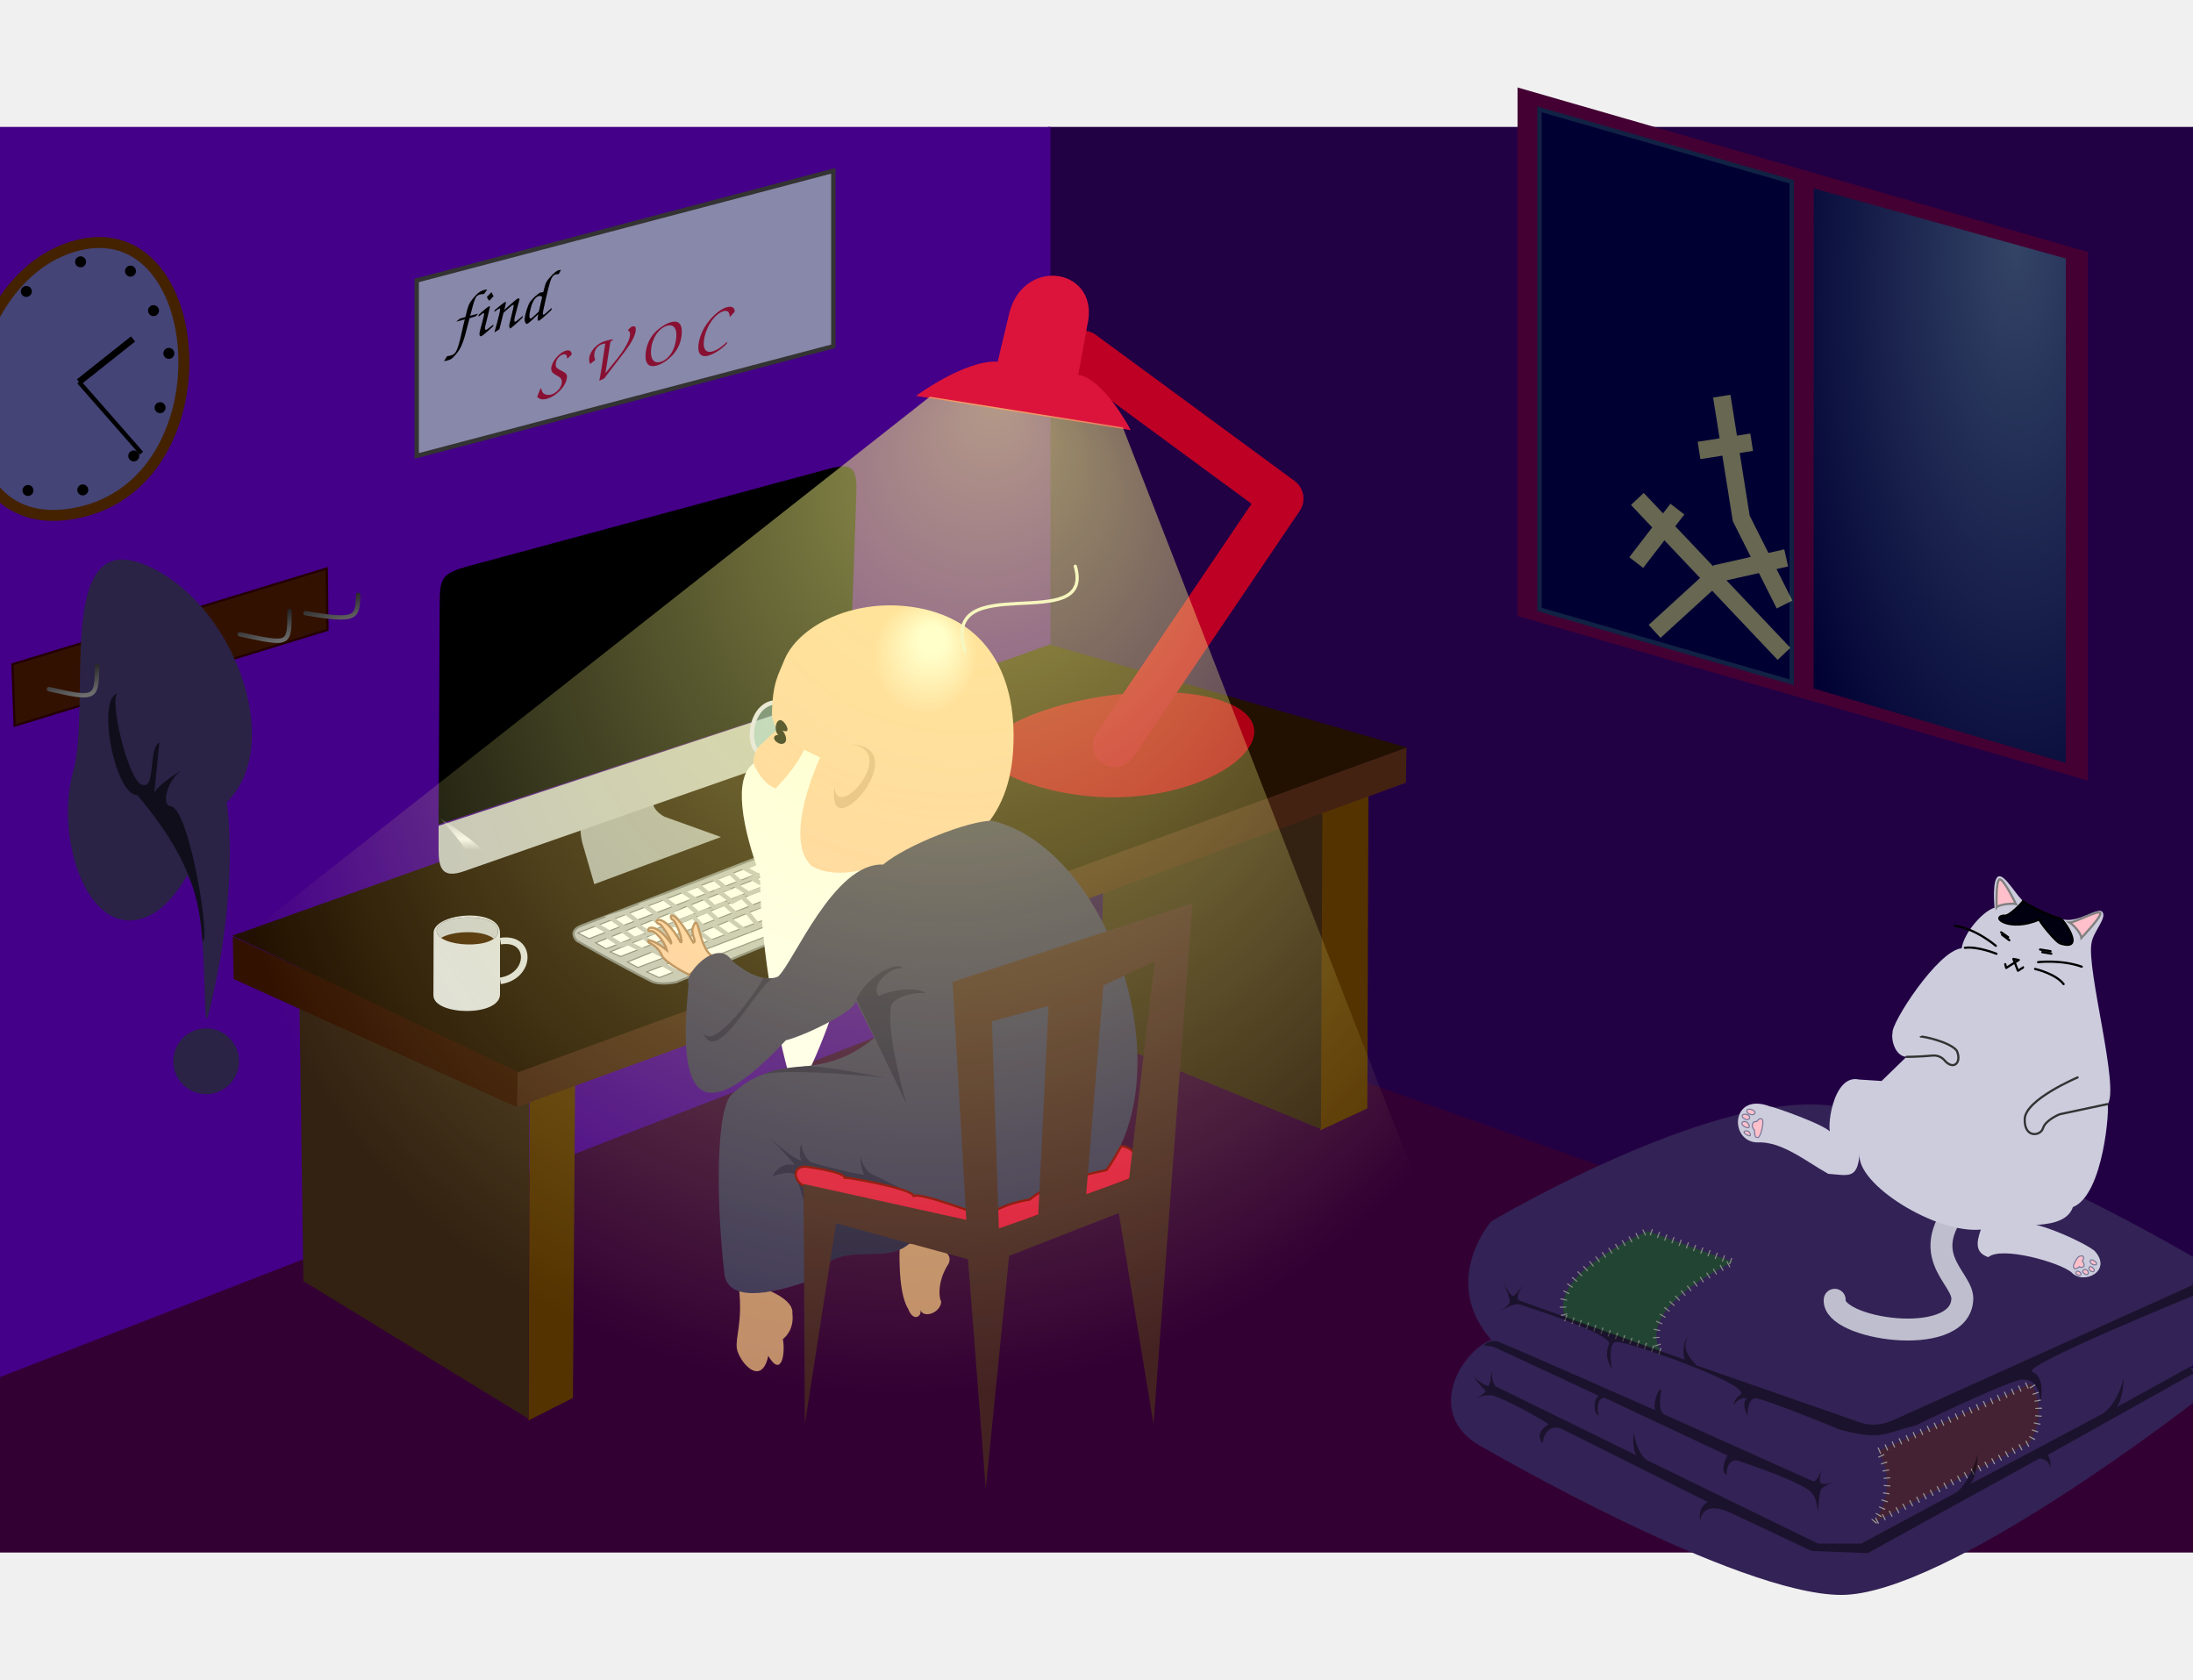
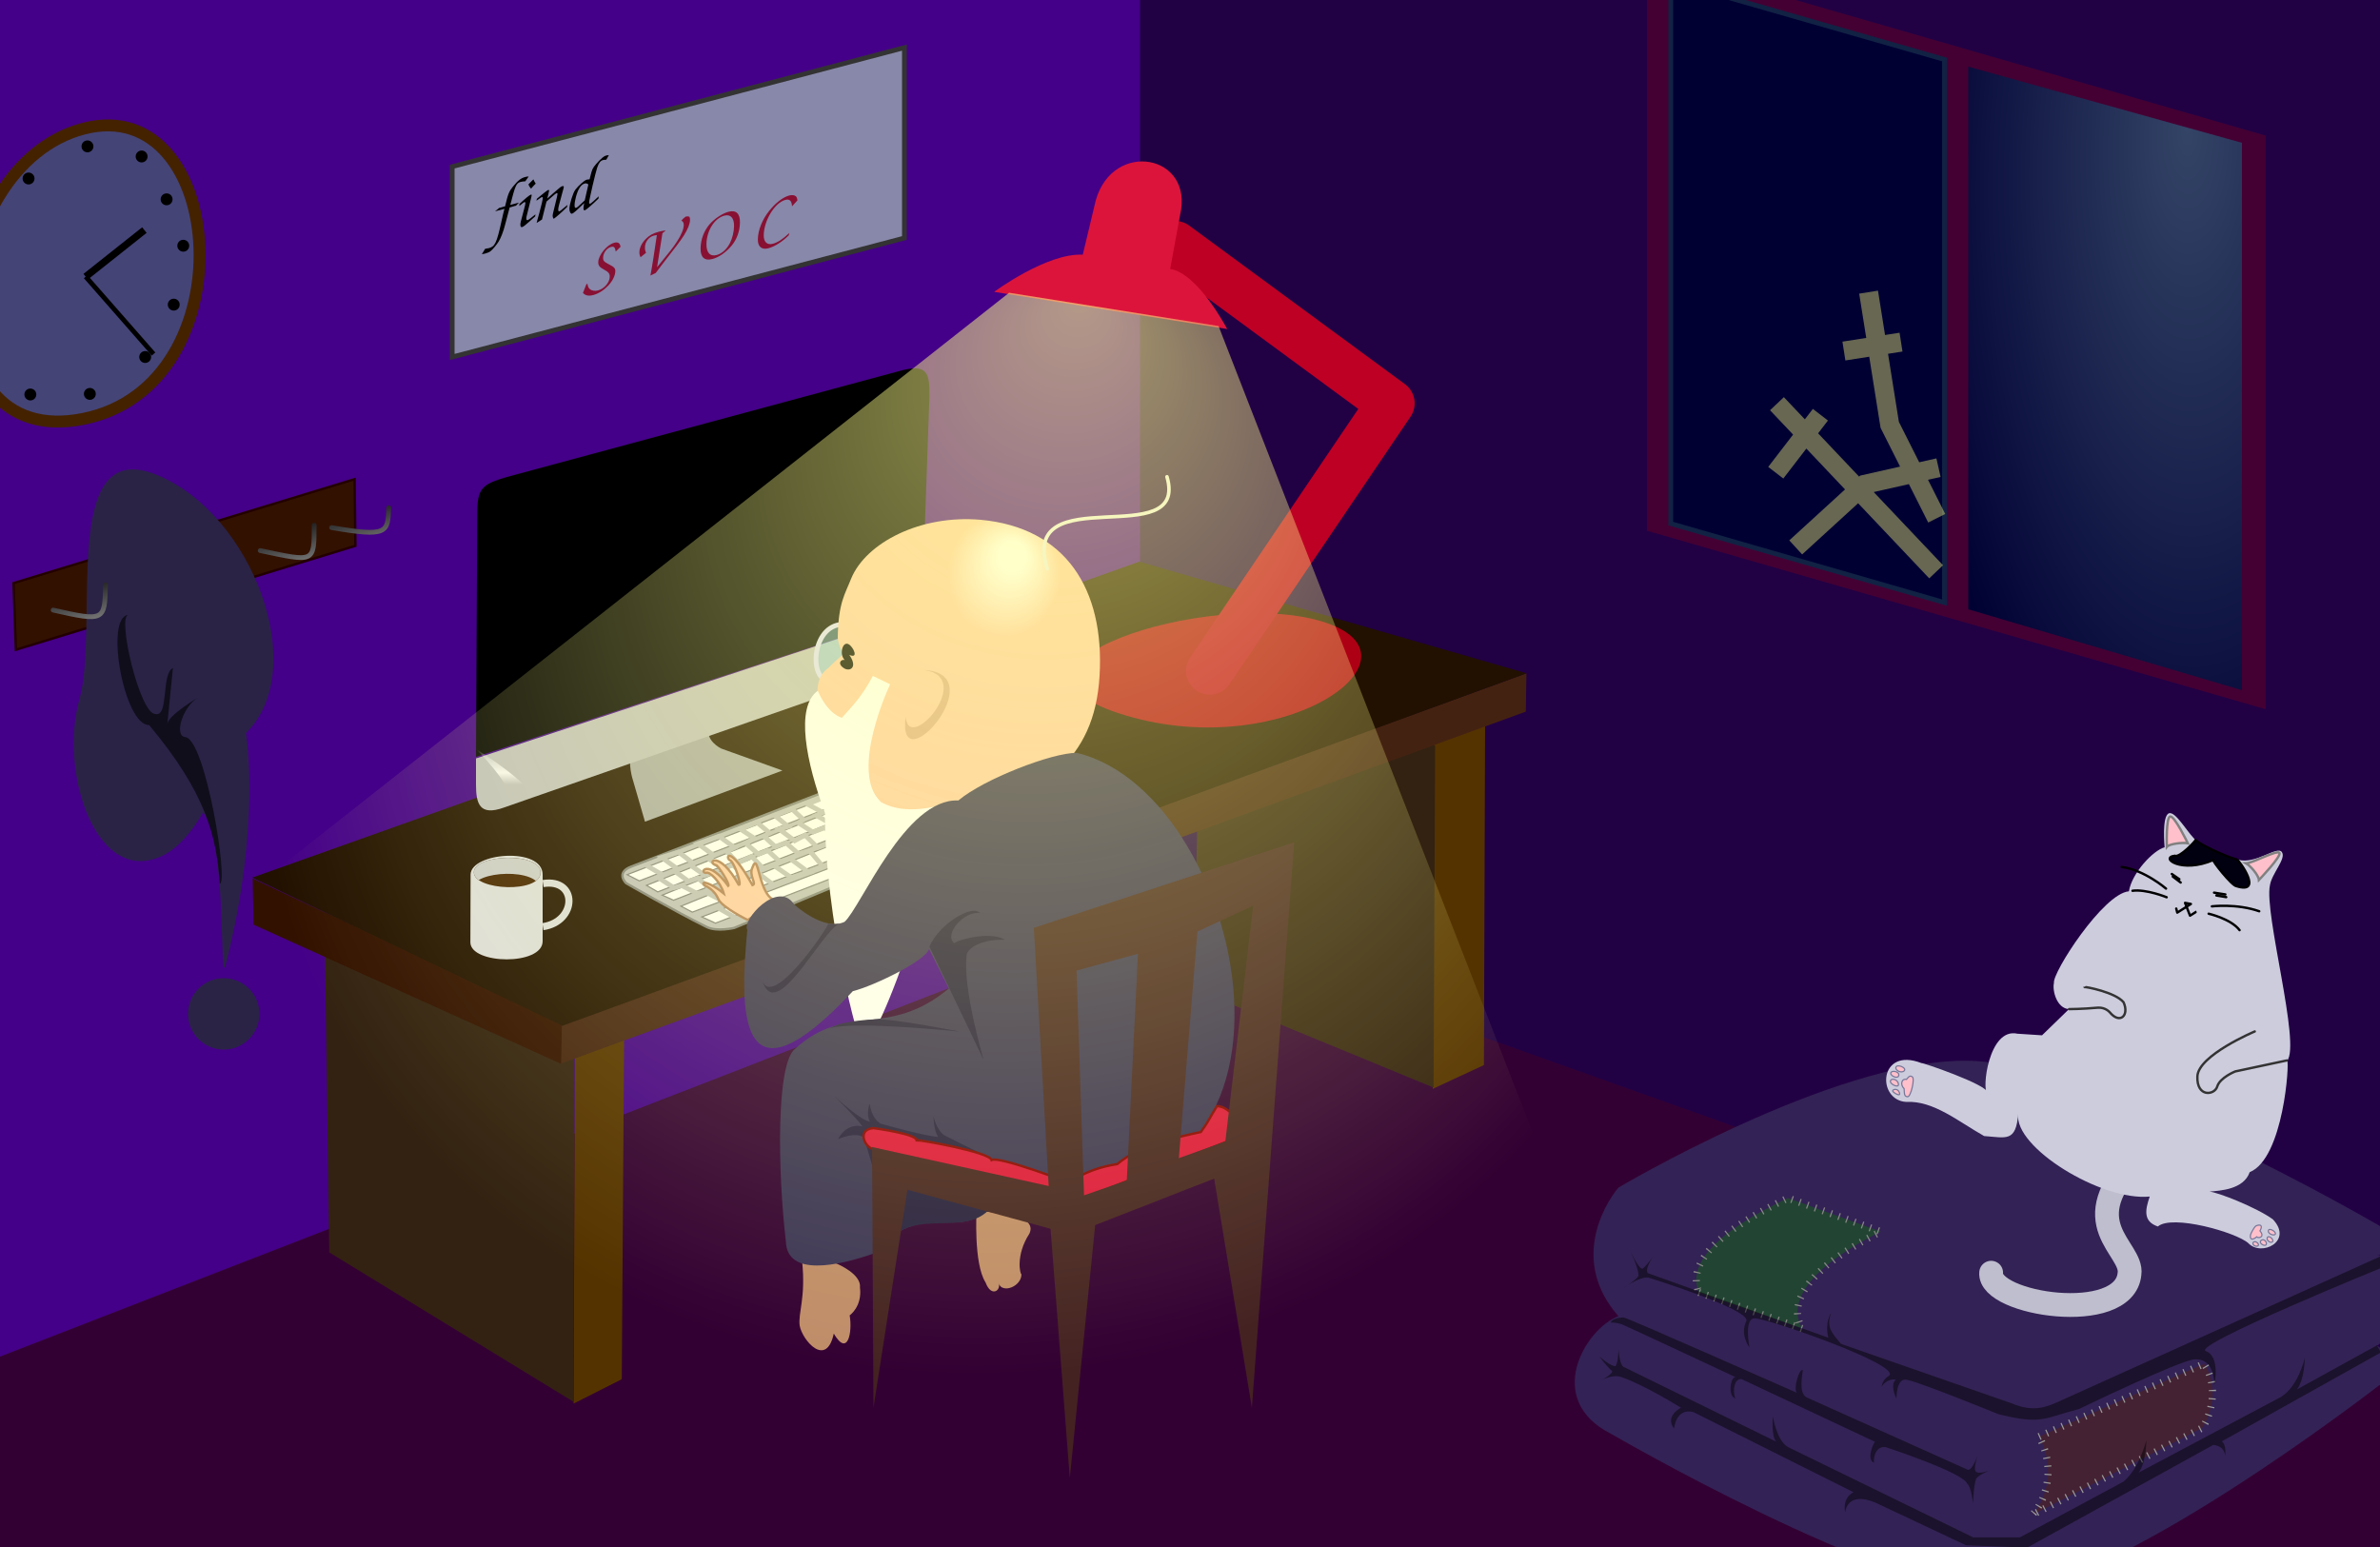
- <svg xmlns="http://www.w3.org/2000/svg">
+ <svg xmlns="http://www.w3.org/2000/svg" width="1000" height="650">
  <svg id="wall_floor_hanger_hat_window_blanket" viewBox="0 100 1000 650">
    <style>.slogan{font-size:30px;font-weight:600;font-family:cursive;transform:skew(-1deg,-15deg)}</style>
    <defs>
      <radialGradient id="sky_gradient" cx="1" cy="1" r="7" fx=".8" fy=".1">
        <stop offset="0%" stop-color="#346" />
        <stop offset="15%" stop-color="#003" />
      </radialGradient>
      <linearGradient id="hanger_gradient" gradientTransform="rotate(50)">
        <stop offset="50%" />
        <stop offset="90%" stop-color="gray" />
      </linearGradient>
      <marker id="dot" viewBox="0 0 10 10" refX="5" refY="5" markerWidth="5" markerHeight="5">
        <circle cx="5" cy="5" r="5" />
      </marker>
    </defs>
    <path id="floor" fill="#303" d="M0 484h1000v266H0z" />
    <path id="wall_right" fill="#204" d="M478 100v384l522 186V100z" />
    <path id="wall_left" fill="#408" d="M0 100v570l479-186V100z" />
    <path id="frame" fill="#88a" stroke="#333" stroke-width="2" d="M190 170v80l190-50v-80z" />
    <text x="210" y="255" class="slogan">find</text>
    <text x="250" y="290" class="slogan font-red" fill="#813">S V O C</text>
    <path id="clock" fill="#447" stroke="#420" stroke-width="5" d="M35.33 154c-60 15.33-70 136-.33 122s60.33-137.33.33-122z" />
    <path id="clock_numbers" fill="none" marker-start="url(#dot)" marker-mid="url(#dot)" marker-end="url(#dot)" d="M36.75 161.5 77 203.25l-17.5-37.5 10.5 18-32.25 81.75L61 250l12-22-60.25 37.75L12 175" />
    <path id="clock_arrow2" fill="none" stroke="#000" stroke-width="2" d="m36 216.25 28.5 32.5" />
    <path id="clock_arrow1" fill="none" stroke="#000" stroke-width="3" d="m36 216.25 24.67-19.58" />
    <path id="hanger" fill="#310" stroke="#200" stroke-width="1" d="M5.67 345 149 301.33l.33 28L6.67 373l-1-28z" />
    <path id="hat" fill="#2a2346" d="M65.33 299.33c40.67 16 65.34 82 38 108.67 0 0 6.67 38-8.66 98-2.59 7.22.86-52.13-9.34-64.67-2.28 4-8.5 13.92-16.66 18-28 14-44-34.66-35.34-65.33 8.67-30.67-8.66-110.67 32-94.67z" />
    <circle id="hat_ball" fill="#2a2346" cx="94" cy="526" r="15" />
    <path id="hat_crease" fill="#00000099" d="M92.33 471.33c-1.33-19.66-5.66-38-29.66-66.66-10.64.15-18.85-45.74-8.67-46.34-5.01.27 4.8 42.02 11.33 41.67 5.67 1.33 2.34-17 7.34-19.33L70.33 404c.62-3.64 13-11 13-11-6.66 4-10.16 15.95-5.66 16.67 8.68.3 18.47 61.8 14.66 61.66z" />
    <path id="hanger_unit" fill="none" stroke="url(#hanger_gradient)" stroke-width="2" stroke-linecap="round" d="M139.33 321.67c23.55 4.08 23.67 2.08 24-8.34m-54 18c22.85 4.85 22.67 5.22 22.67-10.66M22.33 356.33c21.67 4.94 21.67 4.4 22-10.66" />
    <path id="window_frame" fill="#403" d="M692 82v241l260 75V157z" />
    <path id="window_left" fill="#003" stroke="#124" stroke-width="2" d="m702 92 115 33v228.17L702 320z" />
    <path id="window_crack_tape" fill="none" stroke="#dd77" stroke-width="8" d="m754.5 330 29-26.5 31-7m-1 43.75-66.88-70.63m67.13 48.13L794 278.5l-8.88-55.75m-39 75.87 18.76-24.37m9.87-26.75 24-3.75" />
    <path id="sky" fill="url(#sky_gradient)" d="m827 128 115 32v230l-115-34z" />
    <path id="blanket" fill="#325" d="M680 653c-14.17 5.5-31.5 35.17-3 49.5 0 0 115 66.83 162.67 66.83 47.66 0 159.83-87.16 159.83-87.16 2.93-1.05 4.33-16-1-16.67 7-2 9.06-40.62.33-38 6.62-1.86 6.55-8.33 1.35-12.23 0 0-118.51-69.6-174.51-69.6C769.67 545.67 680 599 680 599c-6.5 7.83-19.87 31.4 0 54z" />
    <path id="blanket_patch" fill="#243" stroke="#888" stroke-width="3" stroke-dasharray=".5 3" d="m713.75 643 43.5 15.25c-4.91-8-3-22.75 33-40.75l-39-14.12C713 621.5 710.48 634.73 713.75 643z" />
    <path id="blanket_patch2" fill="#423" stroke="#999" stroke-width="3" stroke-dasharray=".5 3" d="M856.75 703.62 926.12 673c6.38 9.62 2.79 21.91-.85 27l-71.45 36.55c4.73-4.73 10.8-18.17 2.93-32.93z" />
    <path id="blanket_crease" fill="#00000077" d="m1000.67 627.67-134.09 60.5c-6.33 2.91-11.75 5.5-21.25 1.5l-71.75-25c-4.5-5.13-6.12-7.38-4.25-13 0 0-2.75 4-1.12 10.4l-75.88-27.15c-1.5-1.88 2.75-7.75 2.75-7.75s-2.62 4-4.87 5.87c-1.56.69-5.81-8.56-5.81-8.56s4.25 8.31 4.06 11.56c-.81 1.75-7.13 5.63-7.13 5.63s8.19-5.94 11.69-4.75c0 0 41.69 13 40.81 18-3 5.87 1.25 11.25 1.25 11.25s-2.37-11.75 1.88-12.25 62.25 19.56 56.75 24.12c-2.88 1.63-3.13 4.63-3.13 4.63s2.13-3.63 6-3c-2.75 2.25.25 8 .25 8s-.12-8.13 3.75-8c3.88.12 39 14.5 39 14.5 18.48 4.59 19.05 1.68 33.94-2.14 0 0 42.9-20.73 48.56-20.86 8.89-.59 8.25 11 8.25 11s2.82-12.14-3.54-14.5c-6.37-2.37 75.54-35.67 75.54-35.67l-1.66-4.33zm-1.97 37.6-33.58 18.52c3.27-4.37 3.27-13.27 3.27-13.27s-2.54 11.81-10 16.43l-59.83 31.8c3.18-3.94 3.29-13.69 3.29-13.69s-3.09 12.34-9.76 17.55l-43.39 23.33h-19.67l-77.88-37.99c-4.74-2.84-6.24-12.84-6.24-12.84s-.81 8.1 1.37 10.62l-64.22-31.47c-1.73-1.39-2.03-7.4-2.03-7.4s0 5.53-1.25 7.12c-1.67.44-6.75-4-6.75-4s2.98 4.11 5.17 5.92c1.22 1-4.42 4.08-4.42 4.08s4.48-2.75 8.5-1.37c9.8 3.36 25 12.87 25 12.87-7.2 4.12-2.87 8.75-2.87 8.75s.62-8.75 8.07-6.93l67.3 33.68c-5 2.63-3.5 8.5-3.5 8.5s.5-9.37 13-4l37.75 17.79 25.67 1 78.28-43.18c5.18.64 4.93 4.77 4.93 4.77s.75-4.75-1.38-6.25l66.83-37.34-1.66-3zm-316.45-11.69c1.47.06 72.66 31.6 72.66 31.6-1.44-1.92 1.11-10.49 2.59-9.47-.14 1.56-1.88 9.5 1.46 11.38l67.37 30.24c2.24 1.8 5-7 5-7s-2.6 7.09-1 8.12c1.61 1.03 5.67-.66 5.67-.66s-5 2.09-5.67 3.54c-1.06 2.37-1.33 10.34-1.33 10.34s-.73-7.06-2.45-8.25c-1.46-4.63-34.14-15.35-34.14-15.35-5.03-.86-5.4 6.21-4.91 6.51-3.51-.9-.31-8.68.38-8.75l-56.13-26.37c-2.87-.38-4 4.5-2.63 8.12-3.25-.98-2.04-9.01.05-8.97 0 0-46.52-21.78-47.67-22.15-3.12-1-4.75-.75-4.75-.75.16-1.05 2.5-2.25 5.5-2.13z" />
    <path id="desk_front1" fill="#530" d="m262.36 516.92-1.11 162.58L241 689.75l.66-167.75z" />
    <path id="desk_front2" fill="#530" d="m602.5 411.5 21.5-10-.5 146-21.5 10z" />
    <path id="desk inside" fill="#321" d="m602.34 556.96-101.01-41.63 3.34-130.66L603 413.33z" />
    <path id="desk outside" fill="#321" d="m241.33 528.67-105-45.34 2.01 142.88L241 689z" />
    <path id="desk upfront" fill="#421" d="m641.09 399-405.4 147.88.4-16.88 405.27-147.09z" />
    <path id="desk upside" fill="#310" d="M106.54 488.5 235.75 547l.34-16.91-129.93-60.97z" />
    <path id="desk board" fill="#210" d="m236.33 531 405.08-148.1L478.67 336 106 468.75z" />
    <path id="stand base" fill="#ae0014" d="M472.92 400.59c67.51 20.14 129.91-25.34 82.29-39.55-47.62-14.2-149.81 19.41-82.29 39.55z" />
    <path id="stand joint" fill="none" stroke-linecap="round" stroke-linejoin="round" stroke="#be0024" stroke-width="20" d="m508.33 381.86 76.05-112.4-90.63-66.61" />
    <path id="stand head" fill="#dc143c" d="M460.42 184.12c7.29-25.5 41.4-19.26 35.41 6.24L491.67 213c11.72 1.82 23.95 25.24 23.95 25.24l-97.91-15.61s22.13-16.4 37.24-15.62l5.47-22.89z" />
    <path id="keyboard1" fill="silver" stroke="gray" stroke-width="1" d="m424 442-49-20.33-109.82 42.47c-6.72 2.6-2.09 6.95-2.09 6.95s20.12 11.59 33.84 18.4c4.27 2.12 11.57.39 11.57.39L424 442z" />
    <path id="keyboard2" fill="#fff" stroke="gray" stroke-width=".5" d="m294.88 485.25 5.74 2.63 92.63-35.76-5.87-2.24-92.5 35.37zm-8.76-4.5 4.76 2.5 94.24-35.5-10.87-2.87-88.13 35.87zm-3.12-2.5-4.75-2.13 88-35.87s4.63 2.75 5.13 3.13c.5.37-88.38 34.87-88.38 34.87zm-6.62-3.5-4.76-2.75L359 437.12l5.12 2.76-87.74 34.87zm-7.76-4.63-5.12-2.62 88.25-34 5.13 2.62-88.26 34z" />
    <path id="keyboard3" fill="none" stroke="silver" stroke-width="2" d="m271.38 463.5 7.24 4.25-2 1 6.5 4.25 3.38-.88 6.12 3.13 4.38-.13 8 4.13-3.88 1.87 8.76 5 7.74-2.62-8.74-5.12 1.74-.63-7.12-5.13-4.38 1.38-5.87-5-4 1.25-6-4.37 1.63-.63-6.88-5 7.12-2.25 6 4.62-.87 1 5.87 4.13 4.63-1.37 5.13 3.74 4-1.12 16.5 11.25m-1.26-8.37-7.24-5.5-4.63 1.5-5.5-4.5-3.87 1.87-6-4.37 2-1.5-6.63-4.88 8.87-3.12 6.5 4.74-3.24 1.63 4.5 4.75 6-2.62 4.87 5.12 4-1.62 7.75 5.37 7.38-2.13-7.88-5.87-4.25 1.37-5.13-4.74-4 1.5-5.37-4.63 3.75-2-5.88-3.87 6.88-2.88 5.38 4.5-2.38 1.38 4.75 4.37 4.5-1.63 5.25 4.63 4.75-1.25 5.5 6.62 7.25-2-5.5-7.5-4 1.5-5.25-5.24-4.37 2.37-6.5-4.87 3.74-1.13-5.62-4.63 7.25-2.74s4.75 4.5 4.87 4.5c.13 0-2.12 1.37-2.12 1.37l6 3.87 5.12-1.87 4.88 4.37-1.62-5.62-6.88-3.88 2.75-1.24-6.5-3.5 5.87-2.38 6.5 3.38" />
  </svg>
  <svg id="cattail_hand_foot_anim" viewBox="0 100 1000 650">
    <path id="cat_tail" fill="none" stroke="#bebece" stroke-width="10" stroke-linecap="round" d="M898.88 585.62c-28.88 28.5-2.5 38.76-4.13 49.63-2.11 21.66-59.42 12.78-58.13-.5">
      <animate attributeName="d" dur="2s" begin="1.5s" repeatCount="indefinite" keyTimes="0;.70;.9;1" values="M 898.88,585.62 C 870.00,614.12 896.38,624.38 894.75,635.25 892.64,656.91 835.33,648.03 836.62,634.75; M 898.88,585.62 C 870.00,614.12 896.38,624.38 894.75,635.25 892.64,656.91 835.33,648.03 836.62,634.75; M 898.88,585.62 C 870.00,614.12 896.38,624.38 894.75,635.25 892.64,656.91 840.00,648.00 850.73,623.27; M 898.88,585.62 C 870.00,614.12 896.38,624.38 894.75,635.25 892.64,656.91 835.33,648.03 836.62,634.75" />
    </path>
    <path id="hand" fill="#ffcca9" stroke="#af7c59" d="M314.18 486.55s-10.54-5.1-12.36-8.73c-1-2.46-2.91-4.55-5.82-5.82-1.88-2.12 2.38-1.25 8.09 3.36-1.34-4.74-5.99-9.43-7.47-8.61-3.12-.13 1-6.13 9.38 5.5.89-.67-4.63-9.21-5.25-8.75-4.13-1.25 1.37-6.62 9.61 8.23 1.51.79-1.48-8.61-3.36-10.11-2.62-.87-1-7.87 9.18 10.29 1.97-.62-1.8-4.03.07-7.66 2.63-7.13 2.3 13.39 10.3 14.3l-12.37 8z">
      <animate attributeName="d" keyTimes="0;.2;.4;.6;.8;1" dur=".3s" repeatCount="indefinite" values="M 314.18,486.55 C 314.18,486.55 303.64,481.45 301.82,477.82 300.82,475.36 298.91,473.27 296.00,472.00 294.12,469.88 298.38,470.75 304.09,475.36 302.75,470.62 298.10,465.93 296.62,466.75 293.50,466.62 297.62,460.62 306.00,472.25 306.89,471.58 301.37,463.04 300.75,463.50 296.62,462.25 302.12,456.88 310.36,471.73 311.87,472.52 308.88,463.12 307.00,461.62 304.38,460.75 306.00,453.75 316.18,471.91 318.15,471.29 314.38,467.88 316.25,464.25 318.88,457.12 318.55,477.64 326.55,478.55 326.55,478.55 314.18,486.55 314.18,486.55 Z; M 318.10,486.12 C 318.10,486.12 311.14,478.98 309.32,475.35 308.32,472.89 305.66,473.64 302.75,472.38 303.62,470.38 304.94,469.88 310.40,472.31 309.06,467.57 306.86,467.68 305.38,468.50 302.25,468.37 304.89,458.98 313.27,470.61 314.69,470.01 313.00,465.12 309.25,463.75 305.12,462.50 319.00,460.38 316.01,470.35 317.88,471.62 319.50,464.15 314.38,462.25 311.82,461.38 319.18,453.17 322.88,471.38 324.85,470.75 326.88,467.00 327.38,466.38 338.12,461.12 324.50,469.75 330.47,478.12 330.47,478.12 318.10,486.12 318.10,486.12 Z; M 315.22,487.48 C 315.22,487.48 301.70,480.07 299.88,476.44 298.88,473.98 296.39,470.87 292.70,472.39 289.96,472.43 294.52,464.79 299.44,472.06 298.10,467.32 297.86,464.93 296.38,465.75 293.25,465.62 297.88,459.19 302.00,470.69 302.89,470.02 300.81,462.42 300.19,462.88 296.06,461.62 300.69,454.69 305.31,470.31 306.82,471.10 306.82,465.31 304.94,463.81 302.32,462.94 305.69,456.75 309.56,471.00 311.53,470.38 309.32,469.63 311.19,466.00 315.56,461.75 307.88,472.62 324.57,478.78 324.57,478.78 315.22,487.48 315.22,487.48 Z; M 316.79,488.25 C 316.79,488.25 306.25,483.15 304.43,479.52 303.43,477.06 304.53,476.27 301.62,475.00 299.75,472.88 304.25,472.19 306.70,477.06 305.36,472.32 301.39,469.61 299.91,470.43 296.79,470.30 303.78,464.00 308.61,473.95 309.50,473.28 302.56,464.85 301.94,465.31 297.81,464.06 302.88,458.88 312.97,473.43 314.48,474.22 309.94,466.56 308.06,465.06 305.44,464.19 305.88,457.06 318.79,473.61 320.76,472.99 316.99,469.58 318.86,465.95 321.49,458.82 321.16,479.34 329.16,480.25 329.16,480.25 316.79,488.25 316.79,488.25 Z; M 315.83,486.64 C 315.83,486.64 306.34,479.41 304.52,475.78 303.52,473.32 302.56,471.84 299.65,470.57 297.77,468.45 301.61,467.70 306.65,473.91 305.31,469.17 304.39,468.52 301.91,465.83 298.79,465.70 302.65,459.78 309.65,472.65 310.54,471.98 305.62,462.93 305.00,463.39 300.87,462.14 307.13,456.78 313.19,471.77 315.11,472.59 313.78,464.04 313.17,464.04 310.55,463.17 315.00,454.64 317.83,472.00 319.80,471.38 317.56,469.59 319.43,465.96 322.06,458.83 320.20,477.73 328.20,478.64 328.20,478.64 315.83,486.64 315.83,486.64 Z; M 314.18,486.55 C 314.18,486.55 303.64,481.45 301.82,477.82 300.82,475.36 298.91,473.27 296.00,472.00 294.12,469.88 298.38,470.75 304.09,475.36 302.75,470.62 298.10,465.93 296.62,466.75 293.50,466.62 297.62,460.62 306.00,472.25 306.89,471.58 306.07,467.45 305.45,467.91 302.91,469.09 305.73,456.55 310.36,471.73 311.87,472.52 308.88,463.12 307.00,461.62 304.38,460.75 306.00,453.75 316.18,471.91 318.15,471.29 314.38,467.88 316.25,464.25 318.88,457.12 318.55,477.64 326.55,478.55 326.55,478.55 314.18,486.55 314.18,486.55 Z" />
    </path>
    <path id="foot_left" fill="#bf8c69" d="M351.67 631c-5.88-2.72-14.67-1.33-14.67-1.33 1.67 15.66-1.73 21.88-1 27.33 1.12 6.17 11.18 17.91 14.33 3.33 5.94 10.12 7.89-.81 6.67-7.66 0 0 5.33-3.67 4.33-11.67.67-5.67-9.34-9.85-9.66-10z">
      <animate attributeName="d" keyTimes="0;.45;.5;.95;1" dur="5s" repeatCount="indefinite" values="M 351.67,631.00 C 345.79,628.28 337.00,629.67 337.00,629.67 338.67,645.33 335.27,651.55 336.00,657.00 337.12,663.17 347.18,674.91 350.33,660.33 356.27,670.45 358.22,659.52 357.00,652.67 357.00,652.67 362.33,649.00 361.33,641.00 362.00,635.33 351.99,631.15 351.67,631.00 Z; M 351.67,631.00 C 345.79,628.28 337.00,629.67 337.00,629.67 338.67,645.33 335.27,651.55 336.00,657.00 337.12,663.17 347.18,674.91 350.33,660.33 356.27,670.45 358.22,659.52 357.00,652.67 357.00,652.67 362.33,649.00 361.33,641.00 362.00,635.33 351.99,631.15 351.67,631.00 Z; M 351.67,631.00 C 345.79,628.28 337.00,629.67 337.00,629.67 338.67,645.33 339.73,655.36 341.09,658.55 346.55,664.18 358.82,666.55 355.00,659.64 358.55,666.82 361.27,659.36 358.18,654.91 353.91,646.64 361.27,644.18 360.27,636.18 360.94,630.51 351.99,631.15 351.67,631.00 Z; M 351.67,631.00 C 345.79,628.28 337.00,629.67 337.00,629.67 338.67,645.33 339.73,655.36 341.09,658.55 346.55,664.18 358.82,666.55 355.00,659.64 358.55,666.82 361.27,659.36 358.18,654.91 353.91,646.64 361.27,644.18 360.27,636.18 360.94,630.51 351.99,631.15 351.67,631.00 Z; M 351.67,631.00 C 345.79,628.28 337.00,629.67 337.00,629.67 338.67,645.33 335.27,651.55 336.00,657.00 337.12,663.17 347.18,674.91 350.33,660.33 356.27,670.45 358.22,659.52 357.00,652.67 357.00,652.67 362.33,649.00 361.33,641.00 362.00,635.33 351.99,631.15 351.67,631.00 Z" />
    </path>
    <path id="foot_right" fill="#bf8c69" d="m410.33 608.67 16 1.66c4.76 2.11 7.91 4.07 6.22 7.94-6.04 9.31-3.83 17.43-3.37 17.09.06 5.13-8 8.37-9.63 3.82 1.27 2.73-2.97 6.31-5.46-.36-5.09-8-3.76-30.15-3.76-30.15z">
      <animate attributeName="d" keyTimes="0;.45;.5;.95;1" dur="5s" repeatCount="indefinite" values="M 410.33,608.67 C 410.33,608.67 426.33,610.33 426.33,610.33 431.09,612.44 434.24,614.40 432.55,618.27 426.51,627.58 428.72,635.70 429.18,635.36 429.24,640.49 421.18,643.73 419.55,639.18 420.82,641.91 416.58,645.49 414.09,638.82 409.00,630.82 410.33,608.67 410.33,608.67 Z; M 410.33,608.67 C 410.33,608.67 426.33,610.33 426.33,610.33 431.09,612.44 434.24,614.40 432.55,618.27 426.51,627.58 428.72,635.70 429.18,635.36 429.24,640.49 421.18,643.73 419.55,639.18 420.82,641.91 416.58,645.49 414.09,638.82 409.00,630.82 410.33,608.67 410.33,608.67 Z; M 410.33,608.67 C 410.33,608.67 426.33,610.33 426.33,610.33 431.09,612.44 433.67,617.00 432.67,620.33 428.68,624.49 428.33,637.33 428.33,637.33 428.39,642.46 418.74,646.25 418.67,640.00 420.17,648.94 411.15,644.22 410.33,639.33 410.33,639.33 410.33,608.67 410.33,608.67 Z; M 410.33,608.67 C 410.33,608.67 426.33,610.33 426.33,610.33 431.09,612.44 433.67,617.00 432.67,620.33 428.68,624.49 428.33,637.33 428.33,637.33 428.39,642.46 418.74,646.25 418.67,640.00 420.17,648.94 411.15,644.22 410.33,639.33 410.33,639.33 410.33,608.67 410.33,608.67 Z; M 410.33,608.67 C 410.33,608.67 426.33,610.33 426.33,610.33 431.09,612.44 434.24,614.40 432.55,618.27 426.51,627.58 428.72,635.70 429.18,635.36 429.24,640.49 421.18,643.73 419.55,639.18 420.82,641.91 416.58,645.49 414.09,638.82 409.00,630.82 410.33,608.67 410.33,608.67 Z" />
    </path>
  </svg>
  <svg id="monitor_cup_glass_face_body_cushion_chair_cat" viewBox="0 100 1000 650">
    <path id="monitor3" fill="#a9a9a9" d="m282.5 391.75-17 23.5c-2.05 5.3.5 12.75.5 12.75l5 17.25 57.75-21.5L303 414.5s-7.36-3.59-4.75-9.25l15.25-23.5-31 10z" />
    <path id="monitor1" fill="silver" d="M200 429.67c0 8 1.48 13.3 11.67 9.66L387.33 378l.34-21.33-187.67 62v11z" />
    <path id="monitor2" fill="#000" d="m200 418 187.33-61.33 3.17-89.42c.25-10.75-.75-14.75-13-11.25l-163 44c-13.75 3.75-14 5.5-14 19.25L200 418z" />
    <path id="cup_grip" fill="none" stroke="#ddd" stroke-width="3" d="M228.18 471.24c14.63-2.3 14.38 15.95-.05 18.11" />
    <path id="cup_hole" fill="#ccc" d="M199.09 466.52c.04 7.61 27.95 8.96 28.04.13.09-8.82-28.09-7.74-28.04-.13z" />
    <path id="coffe" fill="#420" d="M226.77 473.38c.08-8.83-28.09-7.74-28.05-.13l28.05.13z" />
    <path id="cup" fill="#ddd" d="M228 495.45c0 10.37-30.18 9.82-30.36.55l.09-28.55c.09-9.22 30.38-11.78 30.27.1v27.9m-28.91-28.93c.04 7.61 27.95 8.96 28.04.13.09-8.82-28.09-7.74-28.04-.13z" />
    <path id="glass" fill="#87ceeb7a" stroke="#ddf" stroke-width="2" d="M350.67 363c-11 4.33-10 27.33.66 22.33 10.67-5 10.34-26.66-.66-22.33z" />
    <defs>
      <radialGradient id="face_gradient" cx=".5" cy=".5" r="1" fx=".7" fy=".1">
        <stop offset="5%" stop-color="#fff" />
        <stop offset="20%" stop-color="#ffcca9" />
      </radialGradient>
    </defs>
    <path id="face" fill="url(#face_gradient)" d="M396.55 438c-6.37 1.27-4.94 5.76-16 5.09-11.67 1.54-50.05-50.09-32.58-62.36 4.09-4.11 6.36-5.84 6.36-5.84-1.27-2.08-2.33-5.33-2.33-7.14.25-14.63 3.03-17.99 5.67-24.75 6.24-14.91 28.97-26.82 54.4-24.6 35.6 3.27 52.11 29.05 49.93 65.6-2.18 36.55-24.73 47.82-56.55 64-5.72-6.77-1.36-2.64-8.9-10z" />
    <path id="hair" fill="none" stroke="#eee" stroke-width="1.5" stroke-linecap="round" d="M440 339c-12-38.67 59.67-6.33 50.33-38.67" />
    <path id="beard_back" fill="#fff" d="M353.75 401.62s8.66 28 16.25 35.29c12.5 7.28 30.62-.41 30.62-.41s-25.79 93.8-38.12 103.25c-1.55.08-15.91-53.33-15.89-98.21-7.86-21.16-12.6-44.47-2.99-51.29 0 0 3.5 9.13 10.13 11.37z" />
    <path id="beard_front" fill="#fff" d="M349.72 410.84c2.37 14.85 20.28 26.07 20.28 26.07-13.36-12.84 4-49.41 4-49.41l-7.25-3.5c-8.66 16.45-15.93 16.55-17.03 26.84z" />
    <path id="ear" fill="#dfac89" d="M388.19 381.51c22.14 2.95-6.94 36.08-7.63 19.43-4.17 29.49 37.5-18.04 7.63-19.43z" />
    <path id="body" fill="#3a3356" d="M452.33 416.33c74 17.34 113.22 208.02-30.92 182.01-13.08 29.99-31.74 1.33-54.05 28.27-15.45 5.38-36.54 9.89-37.15-4.86-3.48-29.83-4.17-75.28 3.99-81.18 21.47-19.57 38.8-3.9 64.47-25.24l-8.34-16.66c-.91 4.72-22.97 15.54-32 17.79C309 569.33 311 522.67 314 490.67c-2.53-3.9 12.84-21.2 19.67-10.67 0 0 12.34 11.49 21.19 7.32 6.95-6.24 25.41-52.03 47.81-50.99 10.83-9.08 39.45-20.08 49.66-20z" />
    <path id="cloth_crease" fill="#251e41" d="M348 488.12c2.3.31 3.34.15 4.74-.08-7.52 3-26.86 42.84-32.49 23.84 3.87 12.37 26.5-20.26 27.75-23.76zm42.5 9.63c4.12-9.63 18.12-17.95 21.25-14.13-6.4-.99-15.5 8.76-10.75 12.76-.41-.82 14.5-5.63 21.25-1.5-10.63-.38-16.5 4.12-16.13 7-1.62 13.37 7.13 43.37 7.13 43.37l-22.75-47.5zm-38.14 32.61c2.46-.63 7.89-1.74 15.46-2.09 7.57-.35 35.54 5.18 35.54 5.18-17.48-1.7-49.36-4.2-55.72-1 0-.01 4.54-2.04 4.72-2.09zm23.02 89.02L363 578c-3.38-2.75-10.88.62-10.88.62 1.5-2.87 4.88-6.56 10.26-5.31-2.38-3.5-11.88-12.81-11.88-12.81s11.25 10.44 15 10.75c-1.75-3.06-.12-7.56-.12-7.56s.62 6 4.62 8.43c0 0 17.19 4.88 24.12 5.63-2-3.69-1.87-8.63-1.87-8.63s1.25 5.63 4.5 7.88L422 589.62c-3.09 37.93-31.82 16.11-46.62 29.76z" />
    <path id="cushion" fill="#dc143c" stroke="#800" stroke-width="1" d="M416.64 587.4c-1-3.4-30.13-8.5-31.51-8.34-.22-2.7-18.13-5.06-18.13-5.06-7.61.55-3.23 9.3 1 9l80.91 23 75.45-29.82s-7.4-11.86-13.05-11.37c-3.12 4.88-3.31 6.13-6.76 10.83-11.12 2.38-25.82 5.63-35.1 13.45-13.81 2.18-19.95 7.91-19.95 7.91s-29.68-11.36-32.86-9.6z" />
    <path id="chair" fill="#422" d="m434.38 489.84 109.37-35.91L526 691.5l-15.84-96.29-50 19.52L449.5 721l-8.09-104.71-60.16-16.4L367 691.5l-.59-109.56 74.22 16.39-6.25-108.49zm68.75 1.56-7.82 95.22 19.53-7.02 11.72-99.13-23.43 10.93zm-25 9.36-25.79 7.03 3.13 94.45 17.97-6.25 4.69-95.23z" />
    <path id="cat" fill="#ccd" d="M909.5 456s-1.25-13 1.75-14.25 8.5 9.5 12 11.75 10 5.75 17.25 7.75 16.25-6 18.25-3.25-4.25 9-5 14c-2.5 11.75 13 66.75 7.25 73.67 1.06.33-1.5 41.08-15.75 46.83-2.52 7.32-12.43 7.77-16.92 8.17 3.4.24 19.67 6.58 26.67 11.66 8.65 9.22-4.85 15.84-10.33 10-5.17-4.58-32.03-12.18-38-7-6.17-2.08-5.42-6.83-3.42-12.58C882.92 604.75 846 582 848 568c-1 12-5 10-14.33 9.33-10.67-6-21.34-15-32.67-14.33-12.67-.67-11.67-23.33 6.33-16.33.03-.41 27.88 9.15 27.67 12.33-2.37-.53.44-27.42 12.67-24.67L858 535l11.33-11c-5.12-.3-7.08-7.75-6.33-11-.75-4.25 20.67-37.58 31.5-38.5 1.25-7.75 10.25-17.25 15-18.5z" />
    <path id="cat_paw_right" fill="none" stroke="#333" stroke-width="1" stroke-linecap="round" d="m960.91 545.55-21.73 4.63s-6.43 2.57-7.56 6.32c-1.12 3.75-8.7 4.67-8.35-4.23.35-8.89 24.11-18.89 24.11-18.89" />
    <path id="cat_sole" fill="pink" stroke="#779" stroke-width=".5" d="M795.25 558.44c.23.63 3.58 2.74 2.81.62-.77-2.11-3.04-1.25-2.81-.62zm-.96-4.04c-.07-1.4 2.73-1.3 3.33.85.61 2.15-3.26.55-3.33-.85zm.15-3.52c.15-1.29 3.64-.79 3.37.93-.27 1.72-3.52.35-3.37-.93zm2.18-2.5c.5-1.39 4.6.23 3.5 1.5-1.09 1.26-3.99-.12-3.5-1.5zm4.42 5.15c-2.11-.46-2.71 2.31-1 3.87.12 2.56.16 3.33 1.49 3.4 1.34.07 3.11-7.62 1.96-8.36-1.16-.73-1.6.12-2.45 1.09zm145.87 68.34c.96-.7 2.83 1.17 1.66 1.65-1.18.48-2.61-.95-1.66-1.65zm3.18-.7c1.32-.97 2.74 1.09 2 1.87-.74.79-3.33-.89-2-1.87zm2.56-1.17c.58-1.21 2.87.83 2.22 1.7-.65.87-2.79-.49-2.22-1.7zm.44-2.91c.27-1.44 3.3.43 2.95 1.39-.34.95-3.22.05-2.95-1.39zm-3.52.08c2.26 2.73-.77 3.23-1.35 2.53-2.86 2.21-2.83-.13-2.61-.92.22-.78 1.43-2.91 2-3.48.56-.56 3.81-1.49 1.96 1.87z" />
    <path id="cat_hair" fill="#001" d="M922.49 452.93c.3.15-6.66 7.63-8.68 6.63-6.5.75 2.75 7.63 16.19 1.77-.88-.06 7.77 10.87 9.67 11 11.63 3.62 1.03-11.09.17-11.21-4.96-1.28-15.84-6.46-17.35-8.19z" />
    <path id="cat_ear" fill="pink" stroke="gray" stroke-width="1" d="M910.44 455.81c.94-1.23 6.69-1.95 8.81-1.5 0 0-5.5-11.43-7.37-11.25-1.88.19-1.44 12.75-1.44 12.75zm33.31 6.94c2.63-.06 12.69-5.63 13.94-4.44 1.25 1.19-8.57 11.44-8.57 11.44-.18-2.13-3.62-6-5.37-7z" />
    <path id="cat_face" fill="none" stroke="#000" stroke-width="1" stroke-linecap="round" stroke-linejoin="round" d="M922.49 452.93c.3.15-6.66 7.63-8.68 6.63-6.5.75 2.75 7.63 16.19 1.77-.88-.06 7.77 10.87 9.67 11 11.63 3.62 1.03-11.09.17-11.21-4.96-1.28-15.84-6.46-17.35-8.19zm-8.11 28.82.44 1.7 5.73-3.63-2.46-.46 2.09 5.37s2.79-1.73 2.7-1.73m18.12 7.82c-3.62-4.76-13-6.91-13-6.91m-17.91-10.55s-9.09-7.86-18.64-9.09m4.55 10c5.81-.77 14.36 2.73 14.36 2.73m38.89 5.88c-9.44-3.32-19.89-2.06-19.89-2.06m.92-5.76 4.75.75m.35 1.13-4.13-.69m-18.72-9.03 3.16 2.19m-2.75-1.1 3.31 2.5" />
  </svg>
  <svg id="steam_code_cat_paw_eye_light_anim" viewBox="0 100 1000 650">
    <defs>
      <radialGradient id="light_gradient" cx=".5" cy=".7" r="1" fx=".65" fy="0">
        <stop offset="0%" stop-color="#ffff8899" />
        <stop offset="55%" stop-color="#ffff8800" />
      </radialGradient>
      <linearGradient id="steam_grad" gradientTransform="rotate(90)">
        <stop offset="0" stop-color="#ffffff00">
          <animate dur="2s" attributeName="offset" from="1" to="-.3" repeatCount="indefinite" />
        </stop>
        <stop offset=".2" stop-color="#fffd">
          <animate dur="2s" attributeName="offset" from="1.3" to="0" repeatCount="indefinite" />
        </stop>
        <stop offset=".3" stop-color="#ffffff00">
          <animate dur="2s" attributeName="offset" from="1.6" to=".3" repeatCount="indefinite" />
        </stop>
      </linearGradient>
    </defs>
    <path id="code1" fill="none" stroke="#0ff" stroke-width="3" d="M220.75 312z">
      <animate attributeName="d" keyTimes="0;.12;1" dur="2s" values="M220.75,312.00L220.75,312.00Z; M220.75,312.00 L249.25,303.25Z; M220.75,312.00 L249.25,303.25Z" repeatCount="indefinite" />
    </path>
    <path id="code2" fill="none" stroke="#0ff" stroke-width="3" d="M220.25 325.75z">
      <animate attributeName="d" keyTimes="0;.12;.25;1" dur="2s" repeatCount="indefinite" values="M220.25,325.75L220.25,325.75Z;M220.25,325.75L220.25,325.75Z; M220.25,325.75L345.00,292.50Z;M220.25,325.75L345.00,292.50Z" />
    </path>
    <path id="code3" fill="none" stroke="#0ff" stroke-width="3" d="M242.75 331.5z">
      <animate attributeName="d" keyTimes="0;.25;.37;1" dur="2s" repeatCount="indefinite" values="M242.75,331.50L242.75,331.50Z;M242.75,331.50L242.75,331.50Z; M242.75,331.50L284.00,319.75Z;M242.75,331.50L284.00,319.75Z" />
    </path>
    <path id="code4" fill="none" stroke="#0ff" stroke-width="3" d="M243.25 343z">
      <animate attributeName="d" keyTimes="0;.37;.5;1" dur="2s" repeatCount="indefinite" values="M243.25,343.00L243.25,343.00Z;M243.25,343.00L243.25,343.00Z; M243.25,343.00L305.50,324.50Z;M243.25,343.00L305.50,324.50Z" />
    </path>
    <path id="code5" fill="none" stroke="#0ff" stroke-width="3" d="M267.75 344z">
      <animate attributeName="d" keyTimes="0;.5;.62;1" dur="2s" repeatCount="indefinite" values="M267.75,344.00L267.75,344.00Z;M267.75,344.00L267.75,344.00Z; M267.75,344.00L322.00,329.50Z;M267.75,344.00L322.00,329.50Z" />
    </path>
    <path id="code6" fill="none" stroke="#0ff" stroke-width="3" d="M268.25 351.25z">
      <animate attributeName="d" keyTimes="0;.62;.75;1" dur="2s" repeatCount="indefinite" values="M268.25,351.25L268.25,351.25Z; M268.25,351.25L268.25,351.25Z; M268.25,351.25L290.75,345.00Z; M268.25,351.25L290.75,345.00Z" />
    </path>
    <path id="code7" fill="none" stroke="#0ff" stroke-width="3" d="M247 368.75z">
      <animate attributeName="d" keyTimes="0;.75;.87;1" dur="2s" repeatCount="indefinite" values="M247.00,368.75L247.00,368.75Z;M247.00,368.75L247.00,368.75Z; M247.00,368.75L274.00,360.75Z;M247.00,368.75L274.00,360.75Z" />
    </path>
    <path id="code8" fill="none" stroke="#0ff" stroke-width="3" d="M222 388z">
      <animate attributeName="d" keyTimes="0;.87;.99;1" dur="2s" repeatCount="indefinite" values="M222.00,388.00L222.00,388.00Z;M222.00,388.00L222.00,388.00Z; M222.00,388.00L260.50,375.75Z;M222.00,388.00L260.50,375.75Z" />
    </path>
    <path id="steam" fill="url(#steam_grad)" d="M212.36 464.64s6.37-8.09-6.81-17c-13.19-8.91 10.18-.55 10-9.28-.19-8.72-15.64-23.72-15.64-23.72s25.73 15.91 26.09 23.81c.36 7.91-16.18 7.82-11.55 12.55 4.64 4.73-2.09 13.64-2.09 13.64z" />
    <path id="cat_paw_left" fill="none" stroke="#333" stroke-width="1" stroke-linecap="round" d="M869.36 524s5.39 0 12.26-.62c3.13-.13 4.88 2 4.88 2 4.25 5.12 8.25 1.24 5.75-4.26-3.5-4.24-16.24-6.63-16.37-6.37">
      <animate attributeName="d" repeatCount="indefinite" dur="1.8s" keyTimes="0;.5;.7;1" values="M 869.36,524.00 C 869.36,524.00 874.75,524.00 881.62,523.38 884.75,523.25 886.50,525.38 886.50,525.38 890.75,530.50 894.75,526.62 892.25,521.12 888.75,516.88 876.01,514.49 875.88,514.75; M 869.36,524.00 C 869.36,524.00 874.75,524.00 881.62,523.38 884.75,523.25 886.50,525.38 886.50,525.38 890.75,530.50 894.75,526.62 892.25,521.12 888.75,516.88 876.01,514.49 875.88,514.75; M 869.36,524.00 C 869.36,524.00 873.95,523.76 879.50,525.12 885.05,526.49 883.75,528.50 883.75,528.50 886.38,535.75 890.50,528.88 889.62,524.50 887.50,517.75 878.59,514.11 878.45,514.36; M 869.36,524.00 C 869.36,524.00 874.75,524.00 881.62,523.38 884.75,523.25 886.50,525.38 886.50,525.38 890.75,530.50 894.75,526.62 892.25,521.12 888.75,516.88 876.01,514.49 875.88,514.75" />
    </path>
    <path id="eye" fill="#000" d="M354.93 377.34c-2.45-2.45-.89-8.13 1.68-6.63 2 1.16 4.32 6.27.23 4.45 1.45 2.06 1.81 3.63 1.55 4.66-.36 1.42-1.9 1.84-3.38 1.17-3.53-1.92-1.71-4.19-.08-3.65z">
      <animate attributeName="d" values="M 354.93,377.34 C 352.48,374.89 354.04,369.21 356.61,370.71 358.61,371.87 360.93,376.98 356.84,375.16 358.29,377.22 358.65,378.79 358.39,379.82 358.03,381.24 356.49,381.66 355.01,380.99 351.48,379.07 353.30,376.80 354.93,377.34 Z; M 355.44,377.12 C 352.99,374.68 352.93,373.94 355.50,375.44 357.50,376.60 359.65,377.88 355.56,376.06 357.01,378.12 358.70,377.35 358.44,378.38 357.06,378.69 357.29,378.98 355.81,378.31 352.28,376.39 353.81,376.59 355.44,377.12 Z; M 354.93,377.34 C 352.48,374.89 354.04,369.21 356.61,370.71 358.61,371.87 360.93,376.98 356.84,375.16 358.29,377.22 358.65,378.79 358.39,379.82 358.03,381.24 356.49,381.66 355.01,380.99 351.48,379.07 353.30,376.80 354.93,377.34 Z; M 354.93,377.34 C 352.48,374.89 354.04,369.21 356.61,370.71 358.61,371.87 360.93,376.98 356.84,375.16 358.29,377.22 358.65,378.79 358.39,379.82 358.03,381.24 356.49,381.66 355.01,380.99 351.48,379.07 353.30,376.80 354.93,377.34 Z" keyTimes="0;.01;.1;1" dur="1.8s" repeatCount="indefinite" />
    </path>
    <path id="light" fill="url(#light_gradient)" d="m424 223 88 14 134 344C626.54 802.72 40 724 104 475l320-252z">
      <animate attributeName="opacity" dur="5s" values="1;1;0;1;1;0;1;0;1;1;0;1" keyTimes="0;.24;.25;.26;.29;.30;.31;.32;.33;.97;.99;1" repeatCount="indefinite" />
    </path>
  </svg>
</svg>
